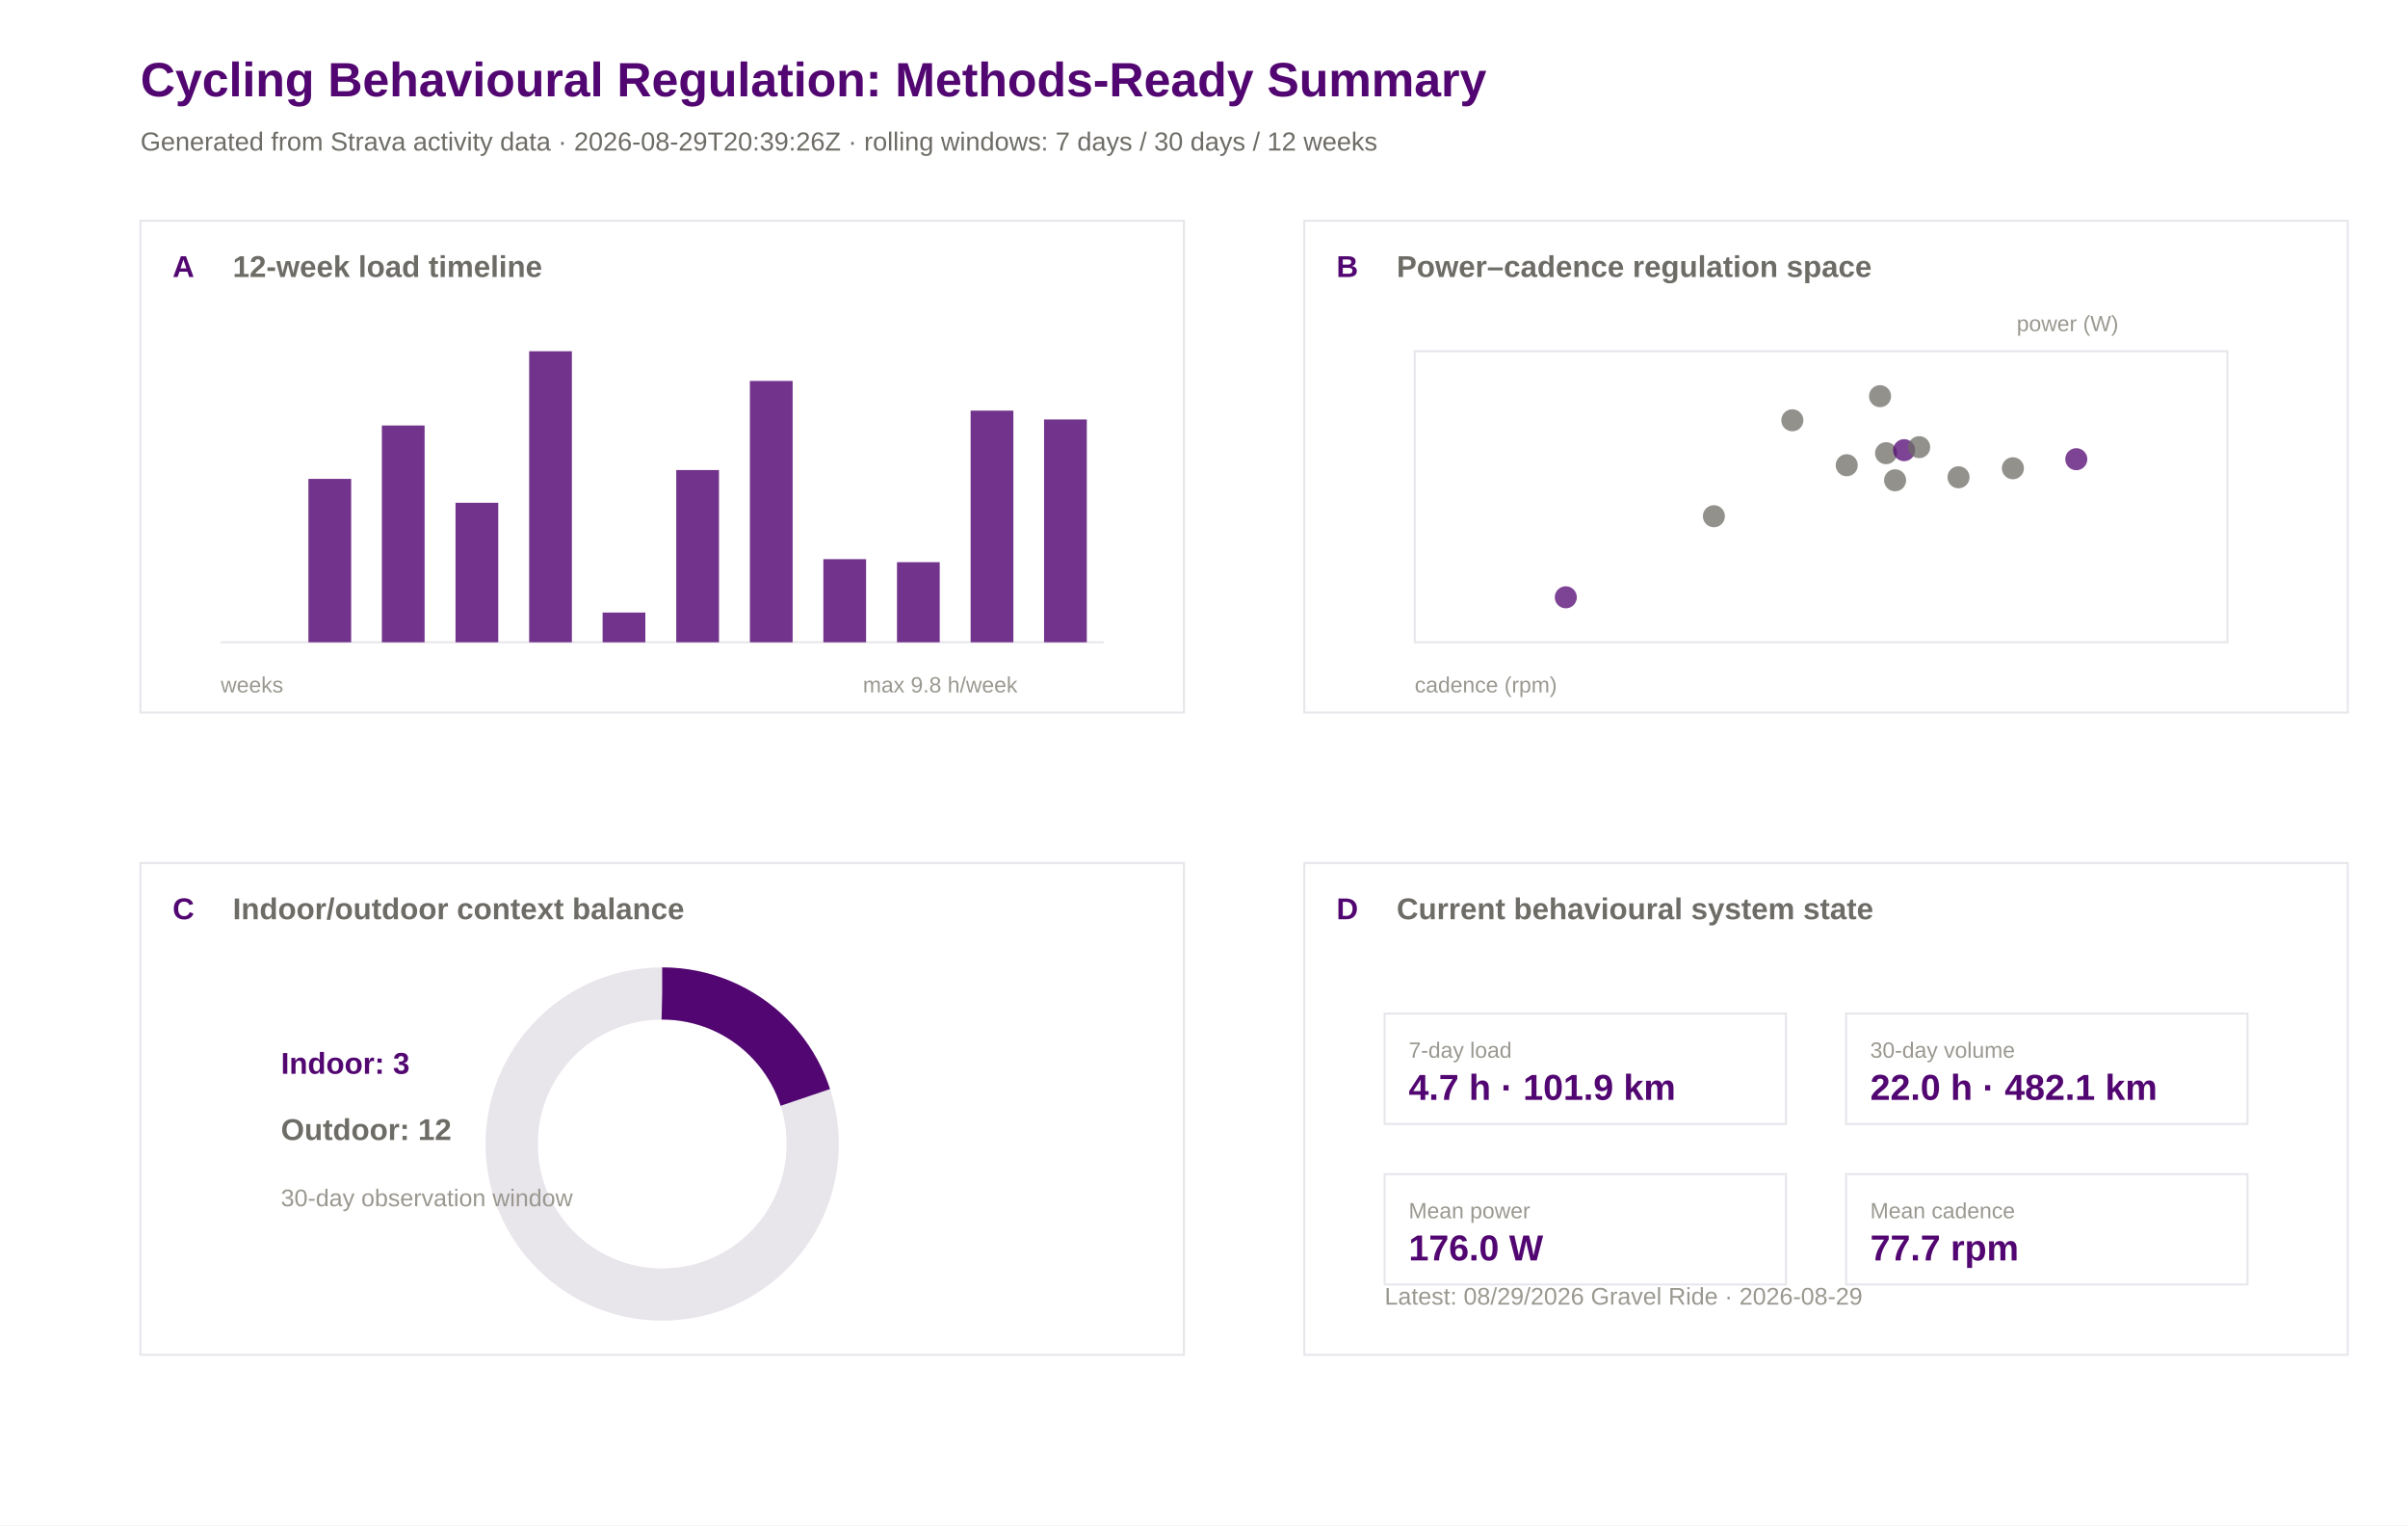
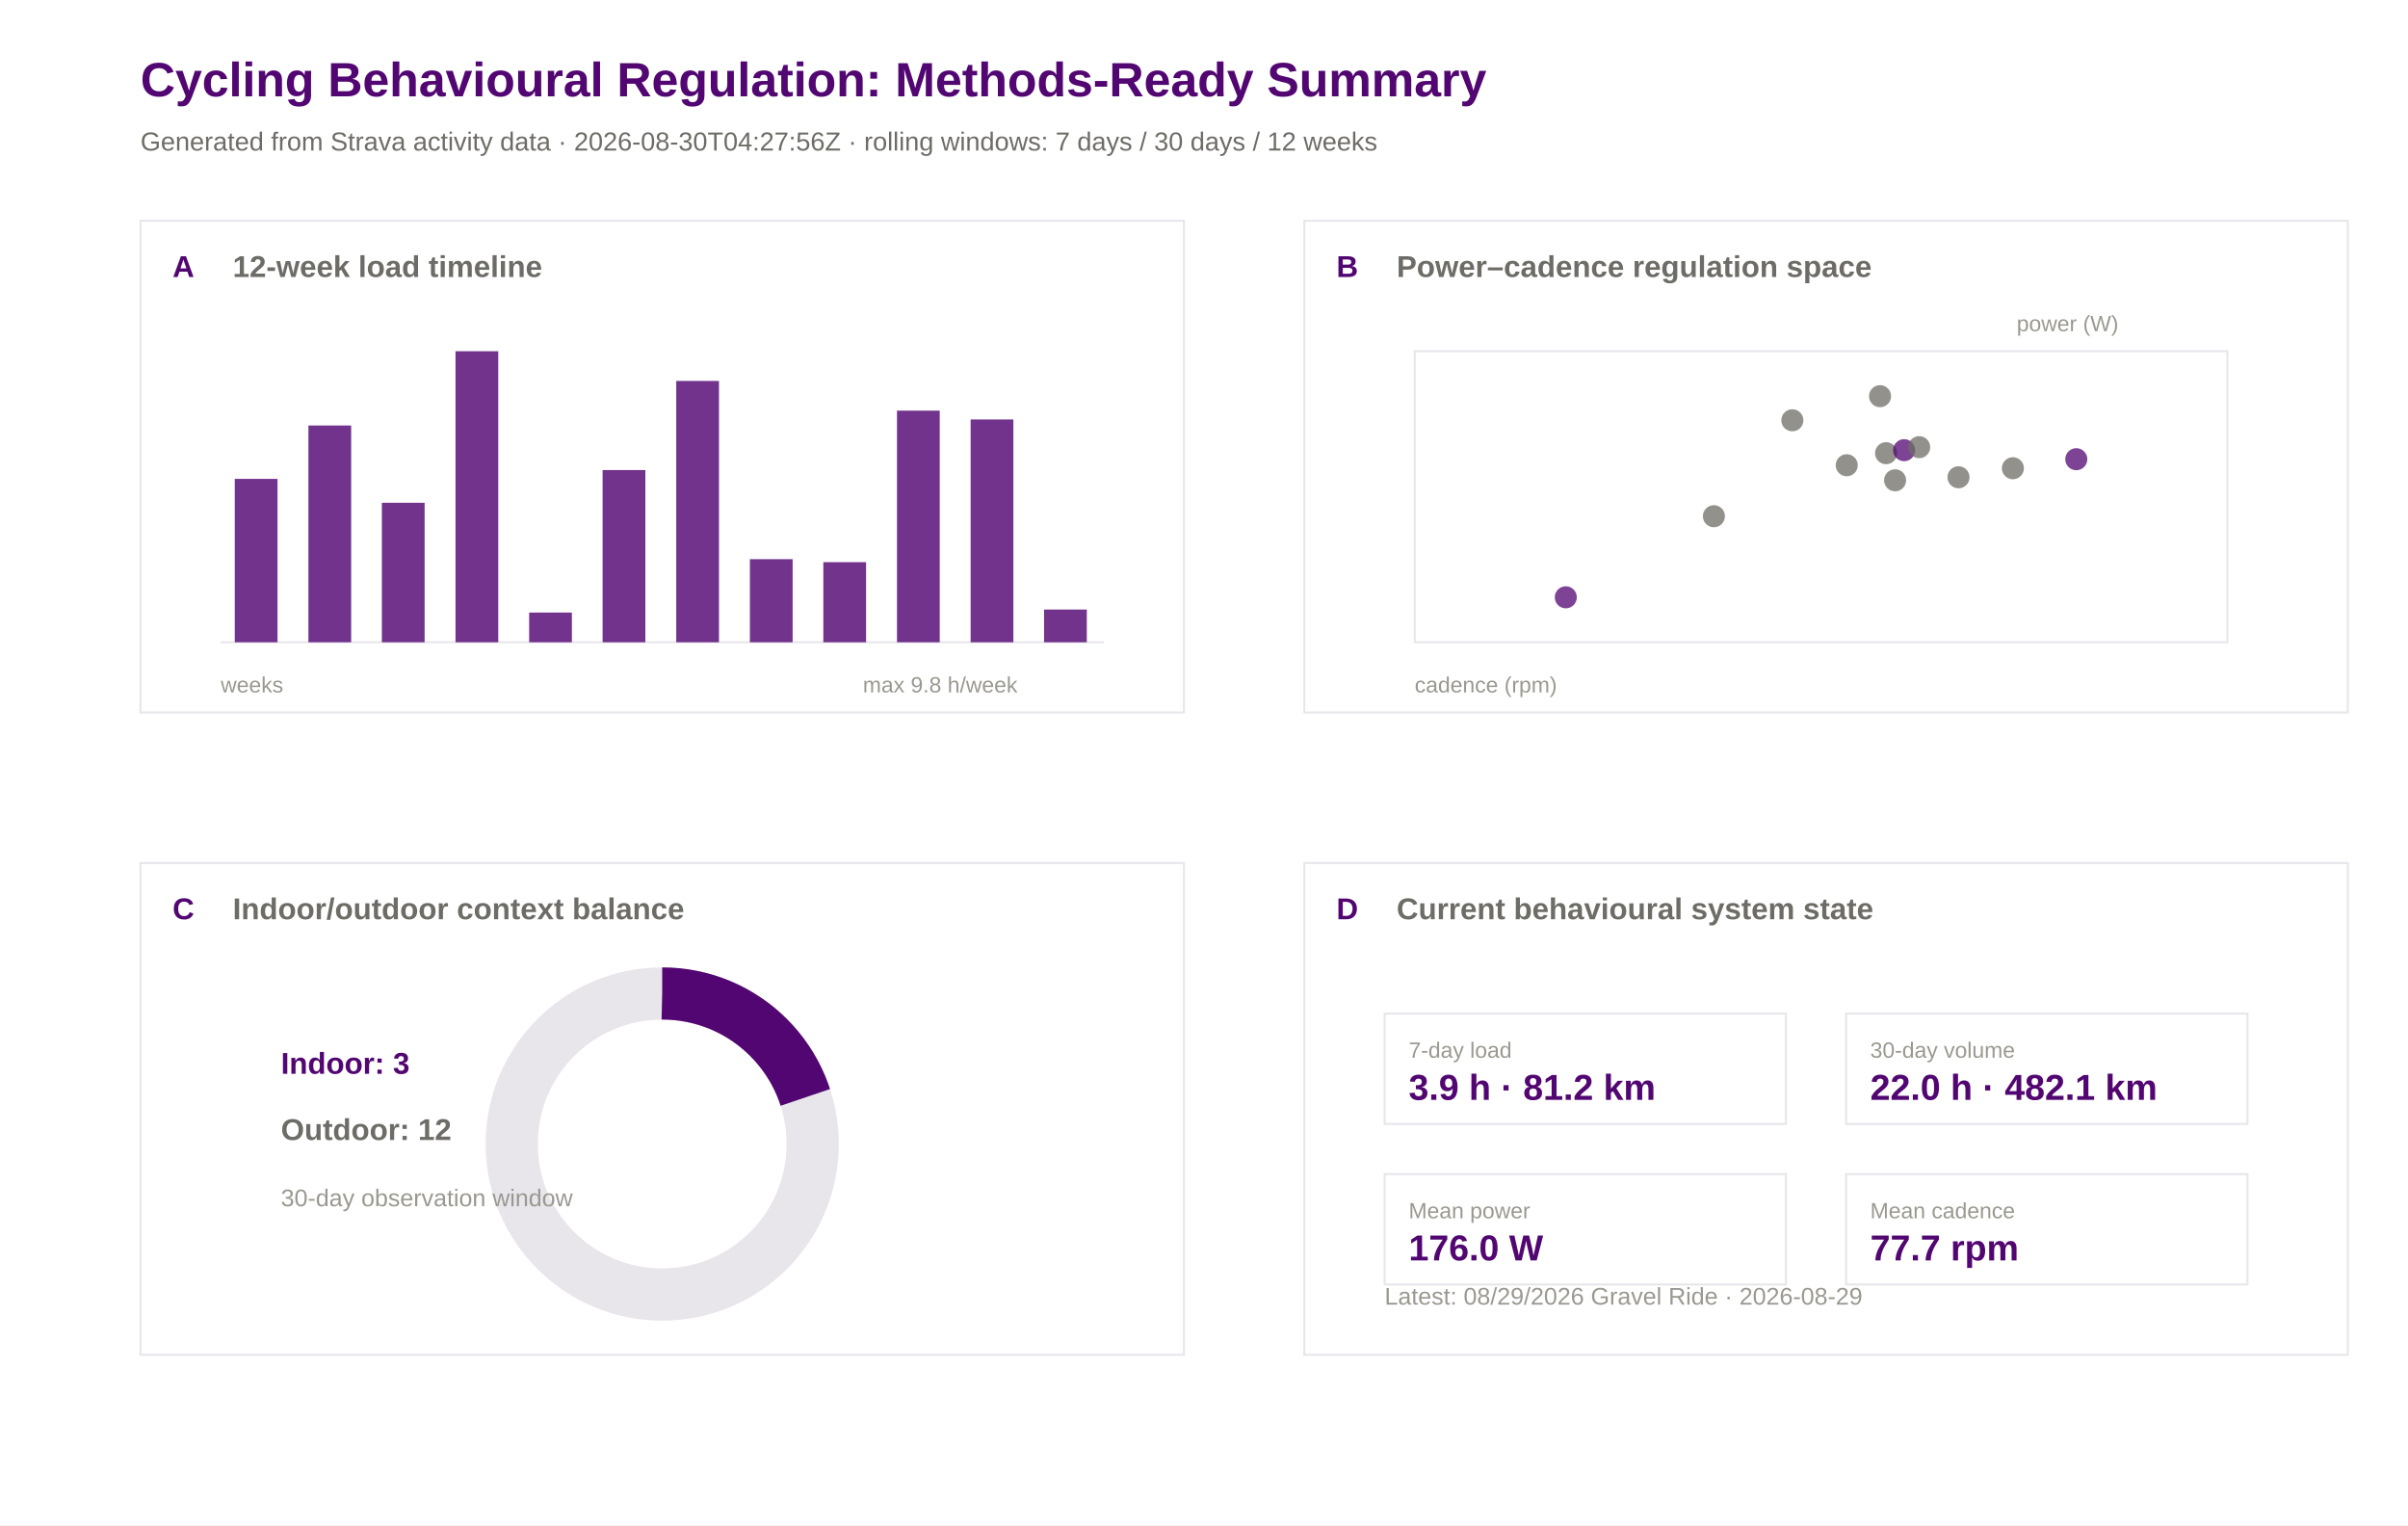
<svg xmlns="http://www.w3.org/2000/svg" width="1200" height="760" viewBox="0 0 1200 760">
  <rect width="100%" height="100%" fill="#ffffff" />
  <text x="70.0" y="48.0" font-family="Arial" font-size="24" font-weight="600" fill="#520671">Cycling Behavioural Regulation: Methods-Ready Summary</text>
-   <text x="70.0" y="75.0" font-family="Arial" font-size="13" font-weight="400" fill="#6e6c66">Generated from Strava activity data · 2026-08-29T20:39:26Z · rolling windows: 7 days / 30 days / 12 weeks</text>
+   <text x="70.0" y="75.0" font-family="Arial" font-size="13" font-weight="400" fill="#6e6c66">Generated from Strava activity data · 2026-08-30T04:27:56Z · rolling windows: 7 days / 30 days / 12 weeks</text>
  <rect x="70" y="110" width="520" height="245" fill="#ffffff" stroke="#e8e5eb" stroke-width="1" />
  <text x="86.0" y="138.0" font-family="Arial" font-size="15" font-weight="600" fill="#520671">A</text>
  <text x="116.0" y="138.0" font-family="Arial" font-size="15" font-weight="600" fill="#6e6c66">12-week load timeline</text>
  <rect x="650" y="110" width="520" height="245" fill="#ffffff" stroke="#e8e5eb" stroke-width="1" />
  <text x="666.0" y="138.0" font-family="Arial" font-size="15" font-weight="600" fill="#520671">B</text>
  <text x="696.0" y="138.0" font-family="Arial" font-size="15" font-weight="600" fill="#6e6c66">Power–cadence regulation space</text>
  <rect x="70" y="430" width="520" height="245" fill="#ffffff" stroke="#e8e5eb" stroke-width="1" />
  <text x="86.0" y="458.0" font-family="Arial" font-size="15" font-weight="600" fill="#520671">C</text>
  <text x="116.0" y="458.0" font-family="Arial" font-size="15" font-weight="600" fill="#6e6c66">Indoor/outdoor context balance</text>
  <rect x="650" y="430" width="520" height="245" fill="#ffffff" stroke="#e8e5eb" stroke-width="1" />
  <text x="666.0" y="458.0" font-family="Arial" font-size="15" font-weight="600" fill="#520671">D</text>
  <text x="696.0" y="458.0" font-family="Arial" font-size="15" font-weight="600" fill="#6e6c66">Current behavioural system state</text>
  <line x1="110" y1="320" x2="550" y2="320" stroke="#e8e5eb" />
-   <rect x="117.0" y="320.0" width="21.3" height="0.0" fill="#520671" opacity="0.82" />
-   <rect x="153.7" y="238.6" width="21.3" height="81.4" fill="#520671" opacity="0.82" />
-   <rect x="190.3" y="212.0" width="21.3" height="108.0" fill="#520671" opacity="0.82" />
-   <rect x="227.0" y="250.5" width="21.3" height="69.5" fill="#520671" opacity="0.82" />
-   <rect x="263.7" y="175.0" width="21.3" height="145.0" fill="#520671" opacity="0.82" />
-   <rect x="300.3" y="305.2" width="21.3" height="14.8" fill="#520671" opacity="0.82" />
-   <rect x="337.0" y="234.2" width="21.3" height="85.8" fill="#520671" opacity="0.82" />
-   <rect x="373.7" y="189.8" width="21.3" height="130.2" fill="#520671" opacity="0.82" />
-   <rect x="410.3" y="278.6" width="21.3" height="41.4" fill="#520671" opacity="0.82" />
-   <rect x="447.0" y="280.1" width="21.3" height="39.9" fill="#520671" opacity="0.82" />
-   <rect x="483.7" y="204.6" width="21.3" height="115.4" fill="#520671" opacity="0.82" />
-   <rect x="520.3" y="209.0" width="21.3" height="111.0" fill="#520671" opacity="0.82" />
+   <rect x="117.0" y="238.6" width="21.3" height="81.4" fill="#520671" opacity="0.82" />
+   <rect x="153.7" y="212.0" width="21.3" height="108.0" fill="#520671" opacity="0.82" />
+   <rect x="190.3" y="250.5" width="21.3" height="69.5" fill="#520671" opacity="0.82" />
+   <rect x="227.0" y="175.0" width="21.3" height="145.0" fill="#520671" opacity="0.82" />
+   <rect x="263.7" y="305.2" width="21.3" height="14.8" fill="#520671" opacity="0.82" />
+   <rect x="300.3" y="234.2" width="21.3" height="85.8" fill="#520671" opacity="0.82" />
+   <rect x="337.0" y="189.8" width="21.3" height="130.2" fill="#520671" opacity="0.82" />
+   <rect x="373.7" y="278.6" width="21.3" height="41.4" fill="#520671" opacity="0.82" />
+   <rect x="410.3" y="280.1" width="21.3" height="39.9" fill="#520671" opacity="0.82" />
+   <rect x="447.0" y="204.6" width="21.3" height="115.4" fill="#520671" opacity="0.82" />
+   <rect x="483.7" y="209.0" width="21.3" height="111.0" fill="#520671" opacity="0.82" />
+   <rect x="520.3" y="303.7" width="21.3" height="16.3" fill="#520671" opacity="0.82" />
  <text x="110.0" y="345.0" font-family="Arial" font-size="11" font-weight="400" fill="#9a9890">weeks</text>
  <text x="430.0" y="345.0" font-family="Arial" font-size="11" font-weight="400" fill="#9a9890">max 9.8 h/week</text>
  <rect x="705" y="175" width="405" height="145" fill="#ffffff" stroke="#e8e5eb" />
  <circle cx="1003.1" cy="233.3" r="5.5" fill="#6e6c66" opacity="0.75" />
  <circle cx="976.0" cy="237.8" r="5.5" fill="#6e6c66" opacity="0.75" />
  <circle cx="939.9" cy="225.8" r="5.5" fill="#6e6c66" opacity="0.75" />
  <circle cx="936.9" cy="197.4" r="5.5" fill="#6e6c66" opacity="0.75" />
  <circle cx="1034.7" cy="228.8" r="5.5" fill="#520671" opacity="0.75" />
  <circle cx="920.3" cy="231.8" r="5.5" fill="#6e6c66" opacity="0.75" />
  <circle cx="893.2" cy="209.4" r="5.5" fill="#6e6c66" opacity="0.75" />
  <circle cx="780.3" cy="297.6" r="5.5" fill="#520671" opacity="0.75" />
  <circle cx="948.9" cy="224.3" r="5.5" fill="#520671" opacity="0.75" />
  <circle cx="944.4" cy="239.3" r="5.5" fill="#6e6c66" opacity="0.75" />
  <circle cx="854.1" cy="257.2" r="5.5" fill="#6e6c66" opacity="0.75" />
  <circle cx="956.4" cy="222.8" r="5.5" fill="#6e6c66" opacity="0.75" />
  <text x="705.0" y="345.0" font-family="Arial" font-size="11" font-weight="400" fill="#9a9890">cadence (rpm)</text>
  <text x="1005.0" y="165.0" font-family="Arial" font-size="11" font-weight="400" fill="#9a9890">power (W)</text>
  <circle cx="330" cy="570" r="75" fill="none" stroke="#e8e5eb" stroke-width="26" />
  <circle cx="330" cy="570" r="75" fill="none" stroke="#520671" stroke-width="26" stroke-dasharray="94.2 471.2" transform="rotate(-90 330 570)" />
  <text x="140.0" y="535.0" font-family="Arial" font-size="15" font-weight="600" fill="#520671">Indoor: 3</text>
  <text x="140.0" y="568.0" font-family="Arial" font-size="15" font-weight="600" fill="#6e6c66">Outdoor: 12</text>
  <text x="140.0" y="601.0" font-family="Arial" font-size="12" font-weight="400" fill="#9a9890">30-day observation window</text>
  <rect x="690" y="505" width="200" height="55" fill="#ffffff" stroke="#e8e5eb" />
  <text x="702.0" y="527.0" font-family="Arial" font-size="11" font-weight="500" fill="#9a9890">7-day load</text>
-   <text x="702.0" y="548.0" font-family="Arial" font-size="18" font-weight="600" fill="#520671">4.7 h · 101.9 km</text>
+   <text x="702.0" y="548.0" font-family="Arial" font-size="18" font-weight="600" fill="#520671">3.9 h · 81.2 km</text>
  <rect x="920" y="505" width="200" height="55" fill="#ffffff" stroke="#e8e5eb" />
  <text x="932.0" y="527.0" font-family="Arial" font-size="11" font-weight="500" fill="#9a9890">30-day volume</text>
  <text x="932.0" y="548.0" font-family="Arial" font-size="18" font-weight="600" fill="#520671">22.0 h · 482.1 km</text>
  <rect x="690" y="585" width="200" height="55" fill="#ffffff" stroke="#e8e5eb" />
  <text x="702.0" y="607.0" font-family="Arial" font-size="11" font-weight="500" fill="#9a9890">Mean power</text>
  <text x="702.0" y="628.0" font-family="Arial" font-size="18" font-weight="600" fill="#520671">176.0 W</text>
  <rect x="920" y="585" width="200" height="55" fill="#ffffff" stroke="#e8e5eb" />
  <text x="932.0" y="607.0" font-family="Arial" font-size="11" font-weight="500" fill="#9a9890">Mean cadence</text>
  <text x="932.0" y="628.0" font-family="Arial" font-size="18" font-weight="600" fill="#520671">77.7 rpm</text>
  <text x="690.0" y="650.0" font-family="Arial" font-size="12" font-weight="400" fill="#9a9890">Latest: 08/29/2026 Gravel Ride · 2026-08-29</text>
</svg>
